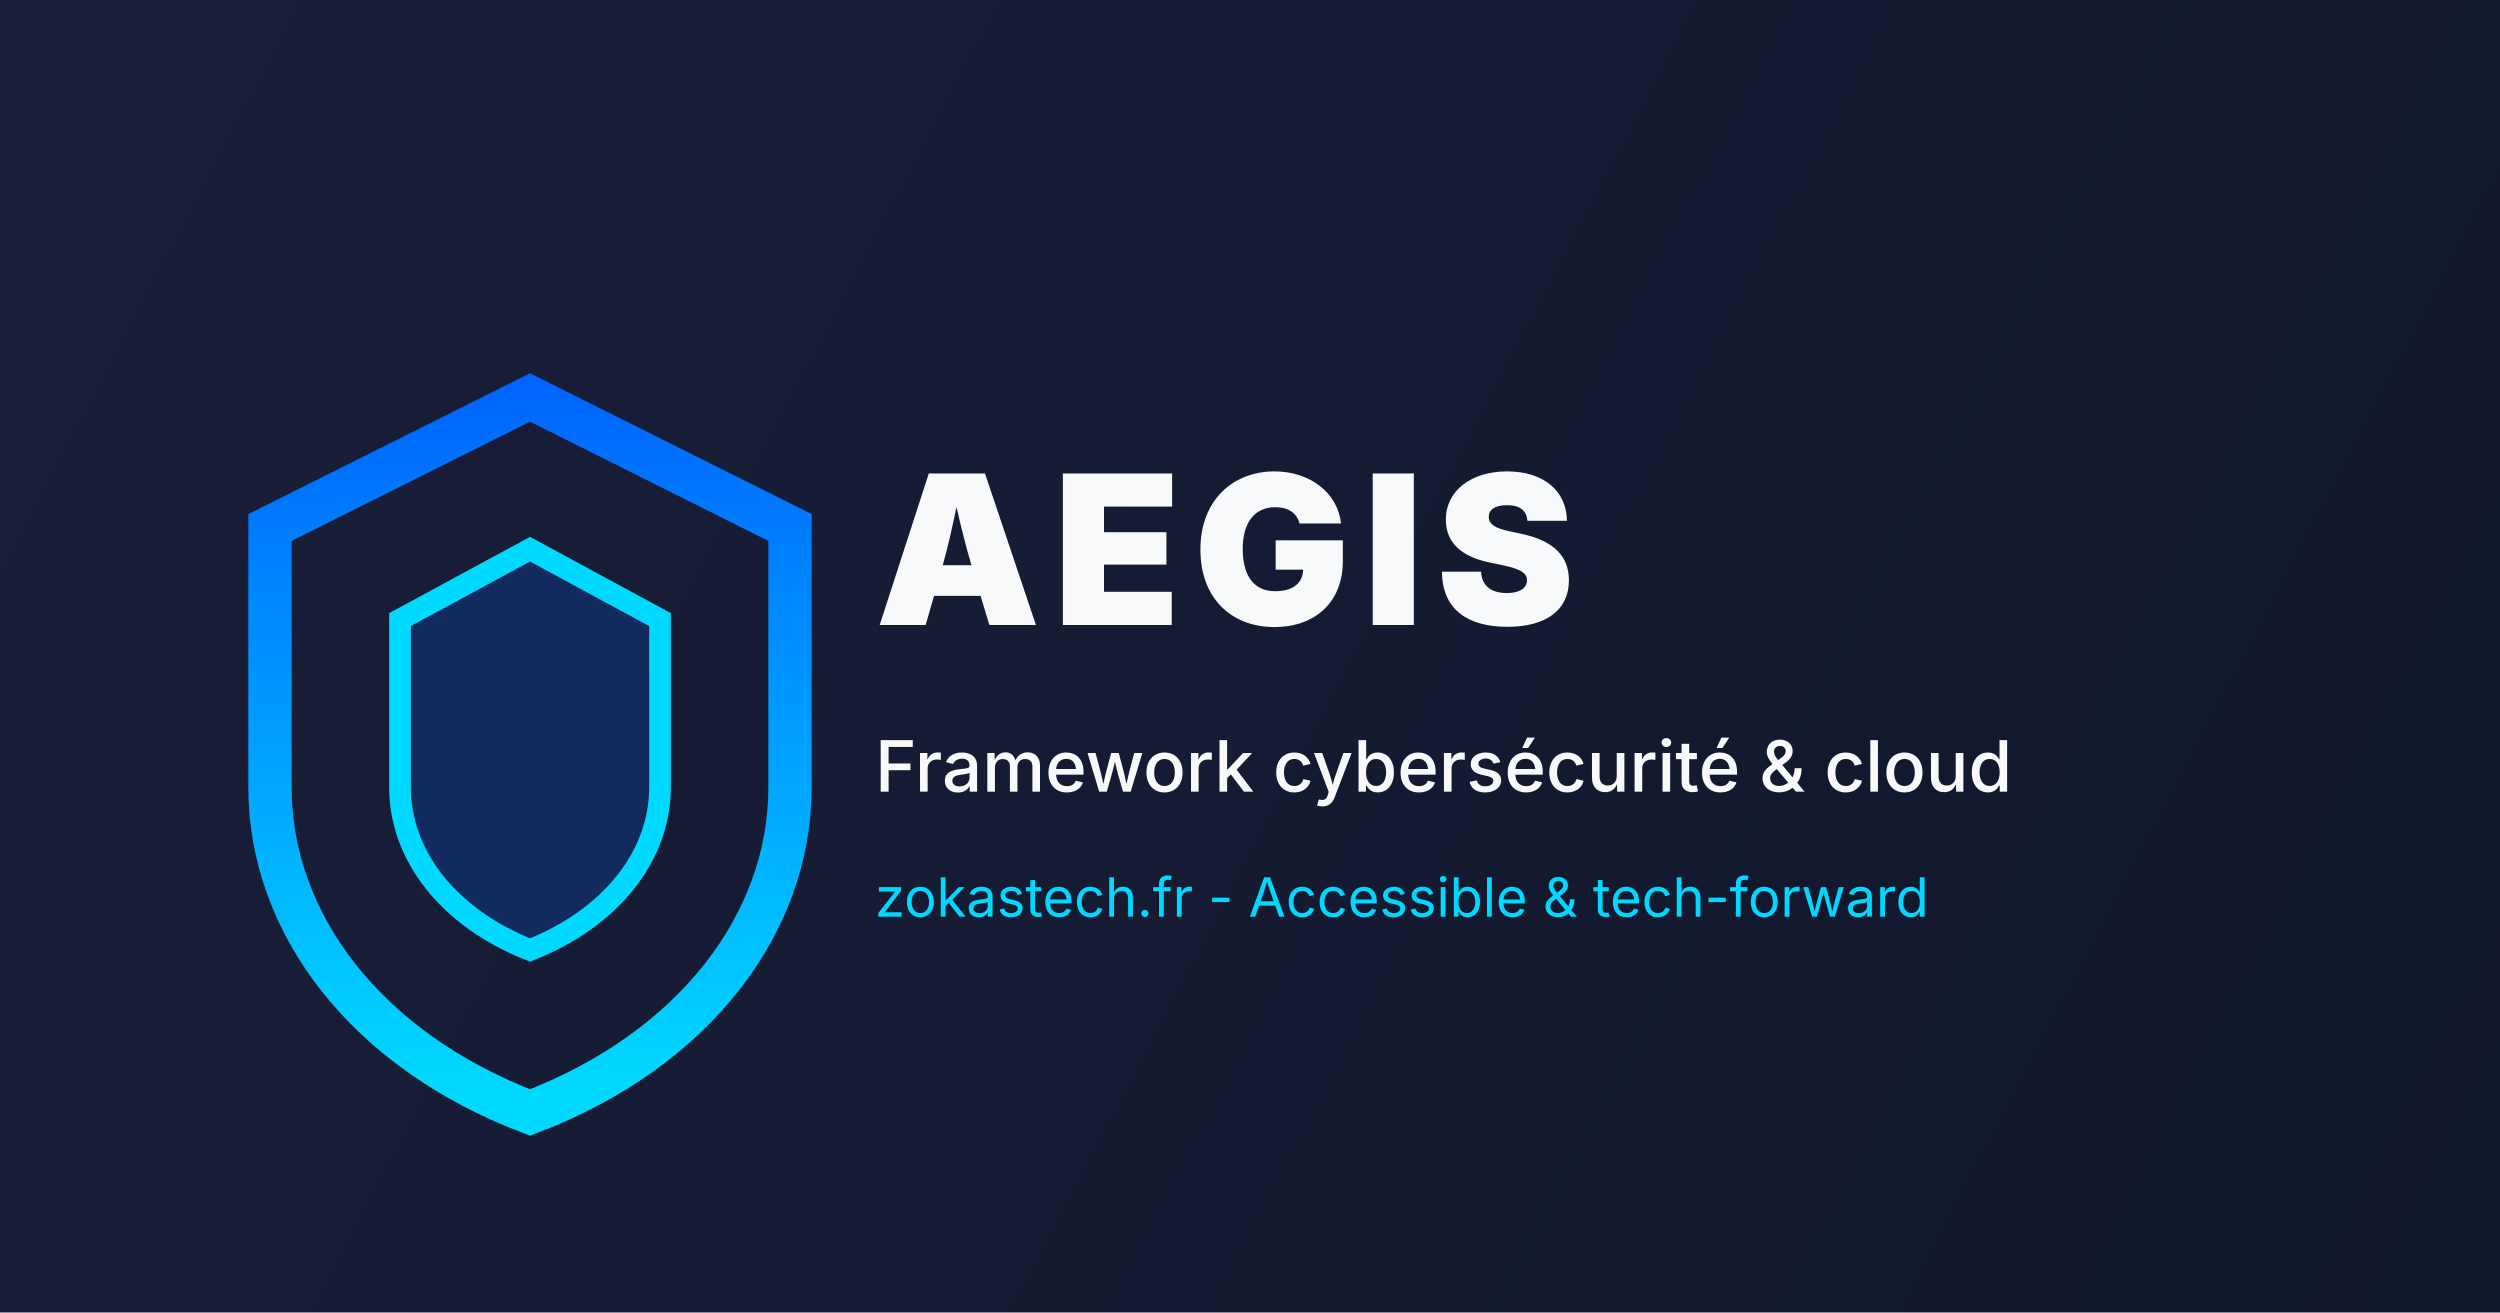
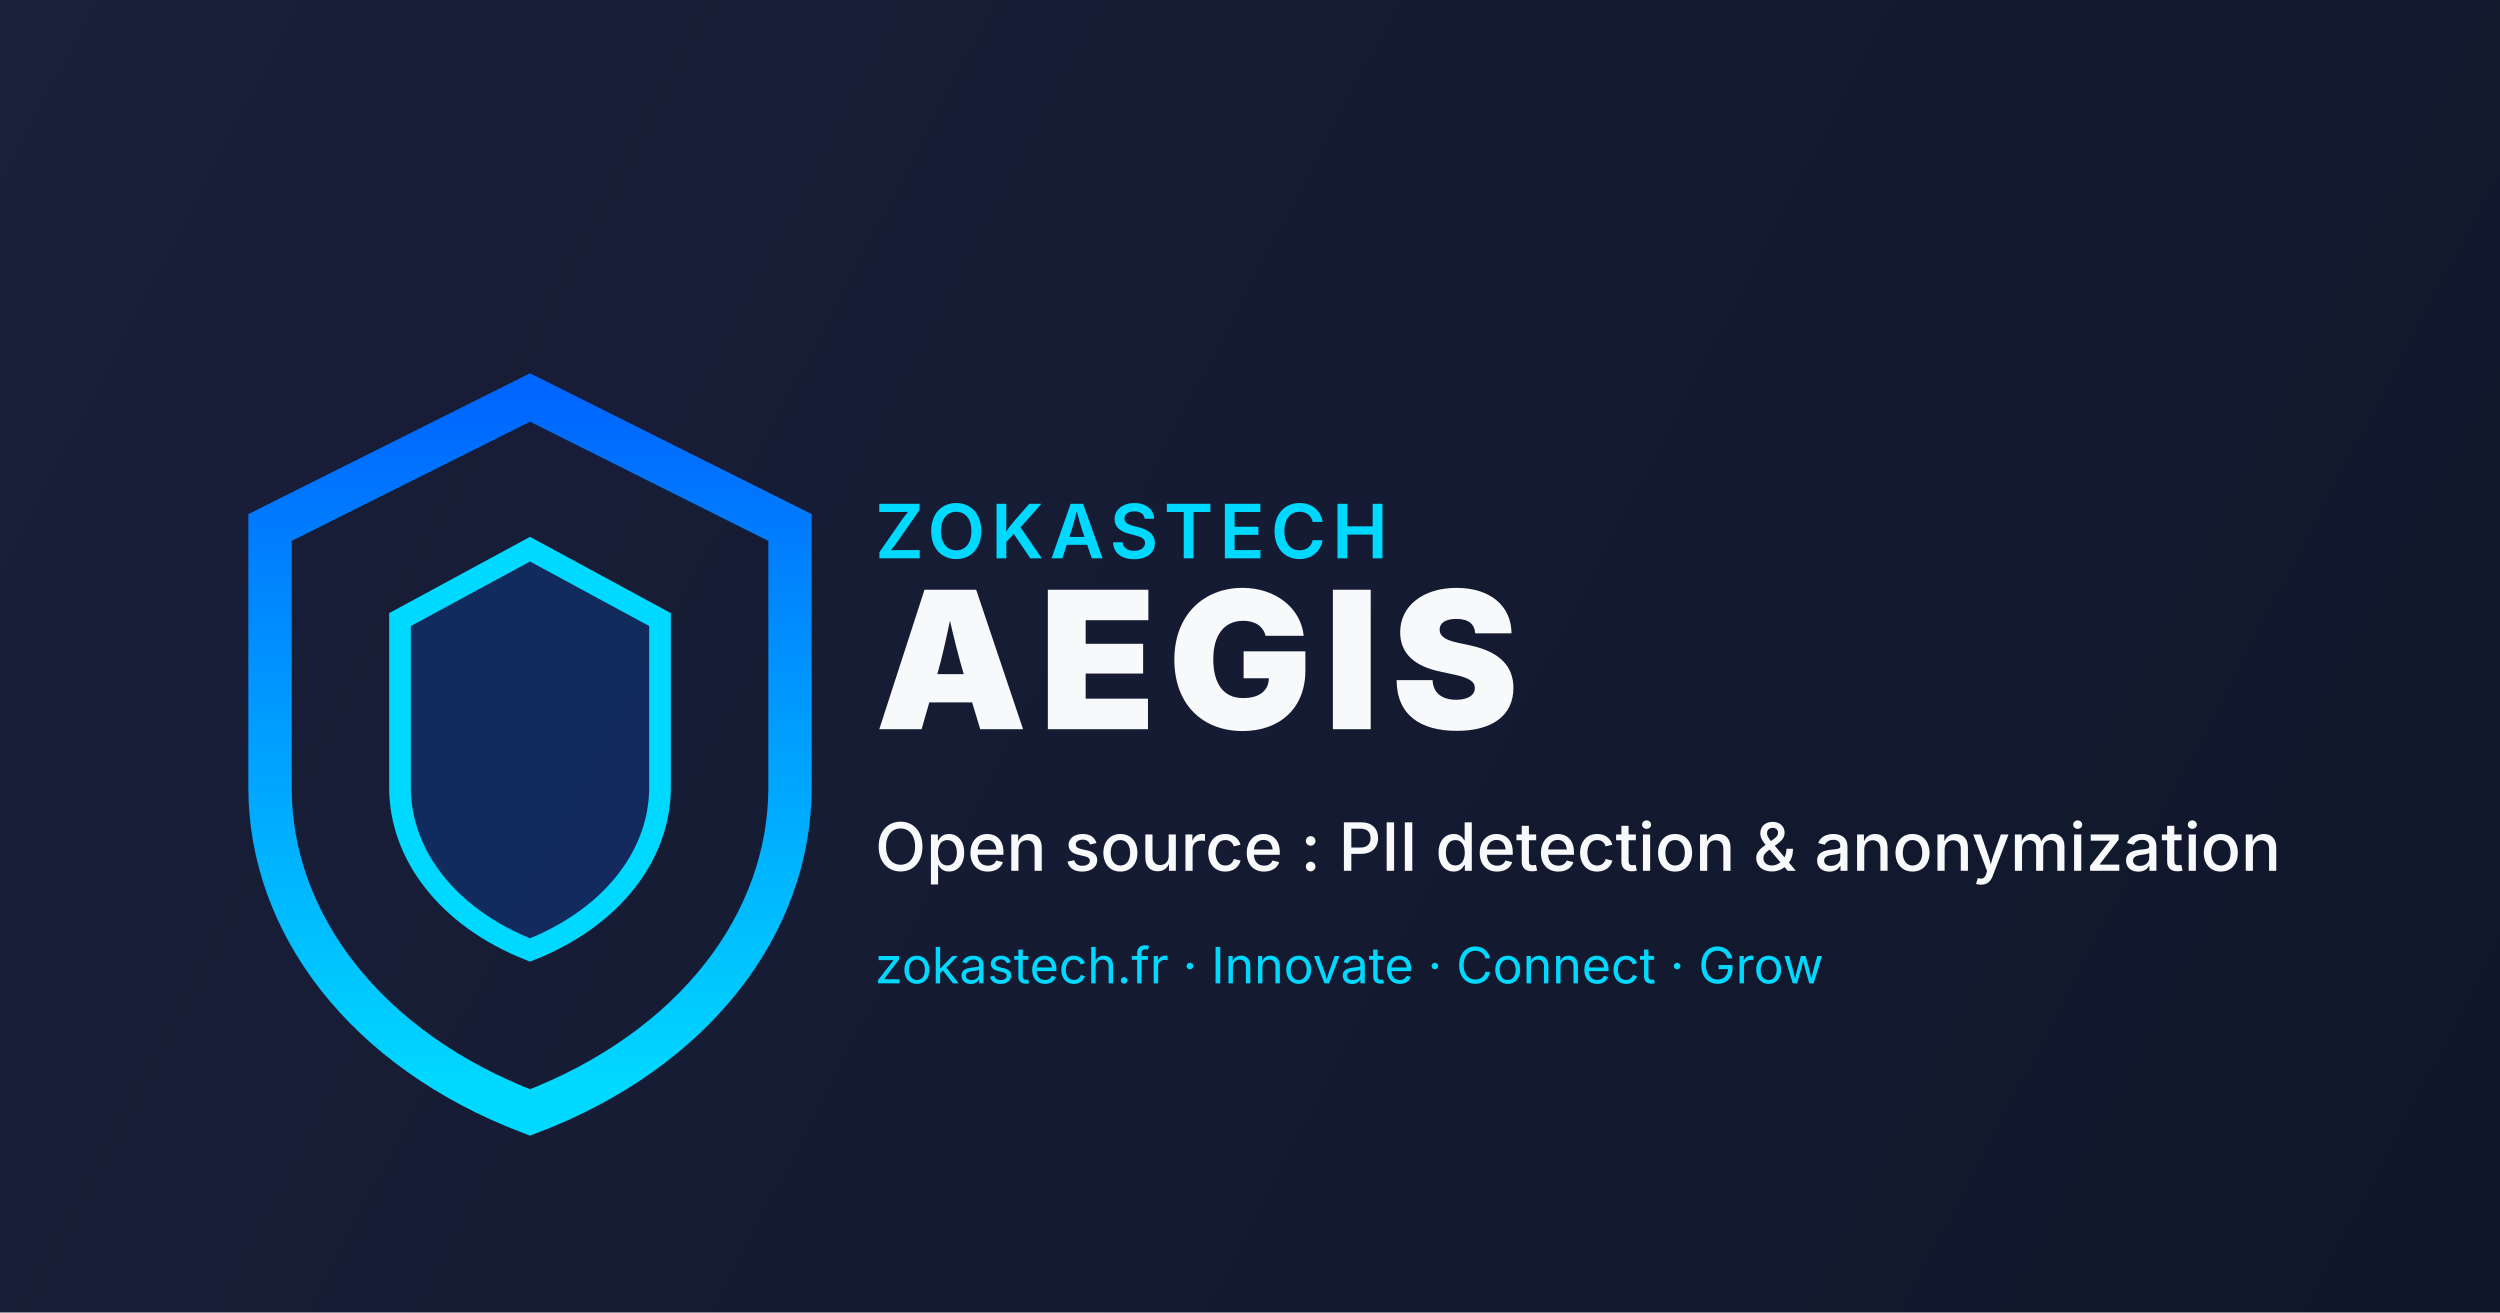
<svg xmlns="http://www.w3.org/2000/svg" width="1200" height="630" viewBox="0 0 1200 630" fill="none">
  <defs>
    <linearGradient id="og-bg" x1="0" y1="0" x2="1200" y2="630" gradientUnits="userSpaceOnUse">
      <stop stop-color="#1a1f3a" />
      <stop offset="1" stop-color="#0f172a" />
    </linearGradient>
    <linearGradient id="og-sh" x1="32" y1="4" x2="32" y2="68" gradientUnits="userSpaceOnUse">
      <stop stop-color="#0066ff" />
      <stop offset="1" stop-color="#00d9ff" />
    </linearGradient>
  </defs>
  <rect width="1200" height="630" fill="url(#og-bg)" />
  <g transform="translate(88 170) scale(5.2)">
    <path d="M32 4 8 16v24c0 12.5 8.8 24.2 24 30 15.2-5.8 24-17.5 24-30V16L32 4Z" stroke="url(#og-sh)" stroke-width="4" stroke-linejoin="miter" fill="none" />
    <path d="M32 18 20 24.5V40c0 6.2 4.4 12 12 15 7.6-3 12-8.8 12-15V24.5L32 18Z" fill="#0066ff" fill-opacity="0.2" stroke="#00d9ff" stroke-width="2" stroke-linejoin="miter" />
  </g>
-   <text x="420" y="300" font-family="Inter Tight, Inter, system-ui, sans-serif" font-size="100" font-weight="900" fill="#f8f9fa" letter-spacing="0.06em">AEGIS</text>
-   <text x="420" y="380" font-family="Inter, system-ui, sans-serif" font-size="34" font-weight="500" fill="#f8f9fa">Framework cybersécurité &amp; cloud</text>
-   <text x="420" y="440" font-family="Inter, system-ui, sans-serif" font-size="26" fill="#00d9ff">zokastech.fr - Accessible &amp; tech-forward</text>
+   <text x="420" y="268" font-family="Inter, system-ui, sans-serif" font-size="36" font-weight="600" fill="#00d9ff" letter-spacing="0.08em">ZOKASTECH</text>
+   <text x="420" y="350" font-family="Inter Tight, Inter, system-ui, sans-serif" font-size="92" font-weight="900" fill="#f8f9fa" letter-spacing="0.06em">AEGIS</text>
+   <text x="420" y="418" font-family="Inter, system-ui, sans-serif" font-size="32" font-weight="500" fill="#f8f9fa">Open source : PII detection &amp; anonymization</text>
+   <text x="420" y="472" font-family="Inter, system-ui, sans-serif" font-size="24" fill="#00d9ff">zokastech.fr · Innovate · Connect · Grow</text>
</svg>
